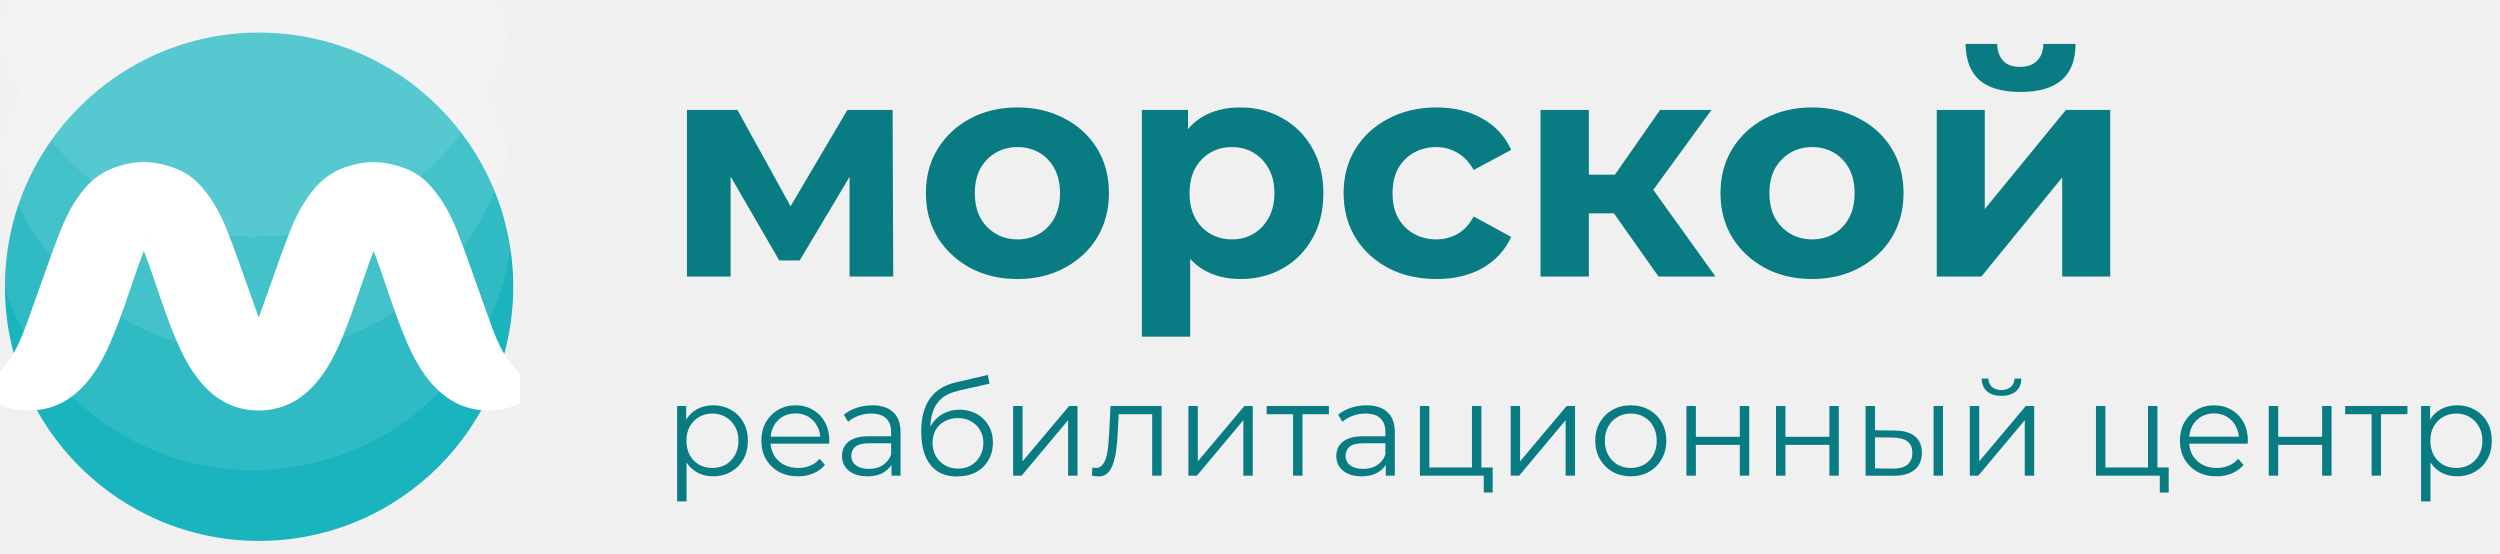
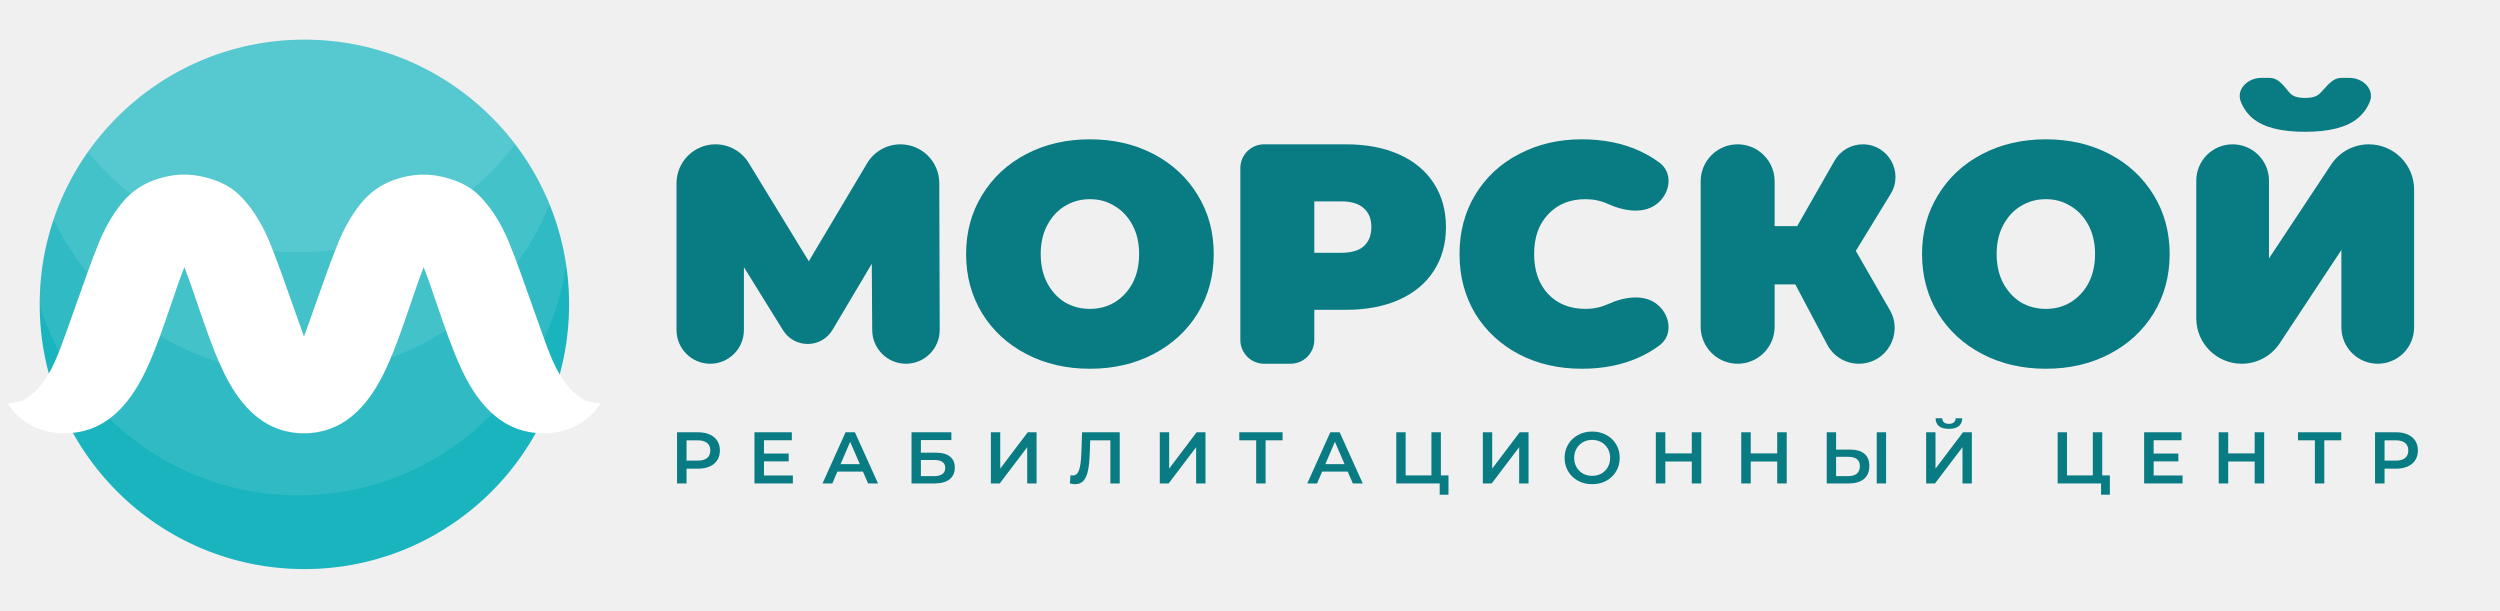
- <svg xmlns="http://www.w3.org/2000/svg" width="226" height="50" viewBox="0 0 226 50" fill="none">
-   <g clip-path="url(#clip0_408_921)">
-     <path d="M46.397 25.921C46.397 13.232 36.11 2.945 23.421 2.945C10.732 2.945 0.445 13.232 0.445 25.921C0.445 38.61 10.732 48.897 23.421 48.897C36.11 48.897 46.397 38.61 46.397 25.921Z" fill="#19B4BE" />
-     <path d="M46.42 18.975C46.42 5.985 35.89 -4.545 22.9 -4.545C9.91 -4.545 -0.62 5.985 -0.62 18.975C-0.62 31.964 9.91 42.495 22.9 42.495C35.89 42.495 46.42 31.964 46.42 18.975Z" fill="white" fill-opacity="0.1" />
-     <path d="M46.42 8.424C46.42 -4.565 35.89 -15.096 22.9 -15.096C9.91 -15.096 -0.62 -4.565 -0.62 8.424C-0.62 21.414 9.91 31.944 22.9 31.944C35.89 31.944 46.42 21.414 46.42 8.424Z" fill="white" fill-opacity="0.1" />
-     <path d="M46.42 -2.126C46.42 -15.116 35.89 -25.646 22.9 -25.646C9.91 -25.646 -0.62 -15.116 -0.62 -2.126C-0.62 10.864 9.91 21.394 22.9 21.394C35.89 21.394 46.42 10.864 46.42 -2.126Z" fill="white" fill-opacity="0.1" />
-     <path d="M14.011 20.32C13.779 20.775 13.575 21.243 13.388 21.698C13.251 22.023 13.123 22.351 13.001 22.685C12.569 23.804 12.182 24.941 11.795 26.078C11.219 27.768 10.644 29.457 9.924 31.088C8.542 34.234 6.401 37.115 2.594 37.107C0.558 37.107 -1.275 36.224 -2.365 34.483C-1.592 34.527 -0.905 34.286 -0.286 33.773C1.242 32.494 1.93 30.599 2.593 28.771C2.642 28.637 2.691 28.503 2.739 28.369C3.064 27.481 3.378 26.589 3.692 25.695C4.277 24.034 4.862 22.372 5.514 20.737C6.029 19.452 6.71 18.175 7.585 17.119C8.356 16.193 9.243 15.546 10.38 15.134C11.971 14.559 13.487 14.49 15.107 14.969C16.064 15.25 16.948 15.653 17.684 16.338C17.931 16.57 18.167 16.82 18.382 17.084C18.397 17.092 18.406 17.107 18.408 17.116L18.411 17.116C19.295 18.169 19.976 19.449 20.491 20.735C21.142 22.367 21.726 24.027 22.309 25.686C22.625 26.582 22.94 27.478 23.265 28.369C23.274 28.393 23.282 28.417 23.291 28.441C23.323 28.53 23.355 28.62 23.389 28.709C23.412 28.644 23.436 28.58 23.46 28.516V28.516C23.478 28.468 23.495 28.42 23.513 28.372C23.837 27.484 24.151 26.592 24.465 25.698V25.698L24.465 25.698C25.05 24.037 25.635 22.375 26.287 20.74C26.802 19.455 27.483 18.178 28.358 17.122C29.129 16.196 30.016 15.549 31.154 15.137C32.742 14.562 34.257 14.493 35.877 14.972C36.834 15.253 37.721 15.656 38.454 16.341C38.701 16.573 38.937 16.823 39.155 17.087C39.172 17.093 39.181 17.11 39.181 17.119C40.065 18.172 40.746 19.452 41.261 20.737C41.916 22.373 42.501 24.037 43.085 25.699C43.398 26.591 43.712 27.483 44.036 28.369C44.075 28.479 44.115 28.588 44.154 28.698C44.819 30.548 45.512 32.477 47.061 33.773C47.683 34.286 48.37 34.527 49.143 34.483C48.053 36.224 46.22 37.107 44.184 37.107C40.377 37.115 38.227 34.234 36.851 31.088C36.13 29.454 35.554 27.763 34.977 26.07C34.591 24.937 34.205 23.803 33.774 22.685C33.343 23.804 32.955 24.941 32.568 26.078C31.992 27.768 31.417 29.457 30.697 31.088C29.472 33.871 27.657 36.448 24.621 36.999C23.716 37.165 22.782 37.147 21.887 36.944C20.281 36.581 19.025 35.641 18.027 34.411C18.801 34.454 19.868 34.286 20.488 33.773C20.613 33.667 20.733 33.558 20.848 33.446C20.734 33.557 20.615 33.666 20.491 33.77C19.871 34.286 18.804 34.452 18.03 34.408C17.236 33.433 16.605 32.278 16.081 31.085C15.36 29.451 14.784 27.76 14.207 26.067C13.821 24.934 13.434 23.8 13.004 22.682C13.123 22.348 13.254 22.02 13.391 21.695C13.576 21.241 13.78 20.774 14.011 20.32Z" fill="white" />
+ <svg xmlns="http://www.w3.org/2000/svg" width="217" height="53" viewBox="0 0 217 53" fill="none">
+   <g clip-path="url(#clip0_393_1387)">
+     <rect x="3.445" y="3.445" width="45.952" height="45.952" rx="22.976" fill="#19B4BE" />
+     <circle cx="25.9" cy="19.475" r="23.52" transform="rotate(-90 25.9 19.4746)" fill="white" fill-opacity="0.1" />
+     <circle cx="25.9" cy="8.924" r="23.52" transform="rotate(-90 25.9 8.92431)" fill="white" fill-opacity="0.1" />
+     <circle cx="25.9" cy="-1.626" r="23.52" transform="rotate(-90 25.9 -1.62598)" fill="white" fill-opacity="0.1" />
  </g>
-   <path d="M62.1 25V9.936H66.664L72.348 20.24H70.528L76.604 9.936H80.692L80.748 25H76.8V14.416L77.472 14.864L72.292 23.544H70.444L65.236 14.556L66.048 14.36V25H62.1ZM91.988 25.224C90.383 25.224 88.955 24.888 87.704 24.216C86.472 23.544 85.492 22.629 84.764 21.472C84.055 20.296 83.7 18.961 83.7 17.468C83.7 15.956 84.055 14.621 84.764 13.464C85.492 12.288 86.472 11.373 87.704 10.72C88.955 10.048 90.383 9.712 91.988 9.712C93.575 9.712 94.993 10.048 96.244 10.72C97.495 11.373 98.475 12.279 99.184 13.436C99.893 14.593 100.248 15.937 100.248 17.468C100.248 18.961 99.893 20.296 99.184 21.472C98.475 22.629 97.495 23.544 96.244 24.216C94.993 24.888 93.575 25.224 91.988 25.224ZM91.988 21.64C92.716 21.64 93.369 21.472 93.948 21.136C94.527 20.8 94.984 20.324 95.32 19.708C95.656 19.073 95.824 18.327 95.824 17.468C95.824 16.591 95.656 15.844 95.32 15.228C94.984 14.612 94.527 14.136 93.948 13.8C93.369 13.464 92.716 13.296 91.988 13.296C91.26 13.296 90.607 13.464 90.028 13.8C89.449 14.136 88.983 14.612 88.628 15.228C88.292 15.844 88.124 16.591 88.124 17.468C88.124 18.327 88.292 19.073 88.628 19.708C88.983 20.324 89.449 20.8 90.028 21.136C90.607 21.472 91.26 21.64 91.988 21.64ZM112.128 25.224C110.859 25.224 109.748 24.944 108.796 24.384C107.844 23.824 107.098 22.975 106.556 21.836C106.034 20.679 105.772 19.223 105.772 17.468C105.772 15.695 106.024 14.239 106.528 13.1C107.032 11.961 107.76 11.112 108.712 10.552C109.664 9.992 110.803 9.712 112.128 9.712C113.547 9.712 114.816 10.039 115.936 10.692C117.075 11.327 117.971 12.223 118.624 13.38C119.296 14.537 119.632 15.9 119.632 17.468C119.632 19.055 119.296 20.427 118.624 21.584C117.971 22.741 117.075 23.637 115.936 24.272C114.816 24.907 113.547 25.224 112.128 25.224ZM103.224 30.432V9.936H107.396V13.016L107.312 17.496L107.592 21.948V30.432H103.224ZM111.372 21.64C112.1 21.64 112.744 21.472 113.304 21.136C113.883 20.8 114.34 20.324 114.676 19.708C115.031 19.073 115.208 18.327 115.208 17.468C115.208 16.591 115.031 15.844 114.676 15.228C114.34 14.612 113.883 14.136 113.304 13.8C112.744 13.464 112.1 13.296 111.372 13.296C110.644 13.296 109.991 13.464 109.412 13.8C108.834 14.136 108.376 14.612 108.04 15.228C107.704 15.844 107.536 16.591 107.536 17.468C107.536 18.327 107.704 19.073 108.04 19.708C108.376 20.324 108.834 20.8 109.412 21.136C109.991 21.472 110.644 21.64 111.372 21.64ZM129.862 25.224C128.238 25.224 126.791 24.897 125.522 24.244C124.252 23.572 123.254 22.648 122.526 21.472C121.816 20.296 121.462 18.961 121.462 17.468C121.462 15.956 121.816 14.621 122.526 13.464C123.254 12.288 124.252 11.373 125.522 10.72C126.791 10.048 128.238 9.712 129.862 9.712C131.448 9.712 132.83 10.048 134.006 10.72C135.182 11.373 136.05 12.316 136.61 13.548L133.222 15.368C132.83 14.659 132.335 14.136 131.738 13.8C131.159 13.464 130.524 13.296 129.834 13.296C129.087 13.296 128.415 13.464 127.818 13.8C127.22 14.136 126.744 14.612 126.39 15.228C126.054 15.844 125.886 16.591 125.886 17.468C125.886 18.345 126.054 19.092 126.39 19.708C126.744 20.324 127.22 20.8 127.818 21.136C128.415 21.472 129.087 21.64 129.834 21.64C130.524 21.64 131.159 21.481 131.738 21.164C132.335 20.828 132.83 20.296 133.222 19.568L136.61 21.416C136.05 22.629 135.182 23.572 134.006 24.244C132.83 24.897 131.448 25.224 129.862 25.224ZM149.932 25L144.892 17.86L148.448 15.76L155.084 25H149.932ZM139.264 25V9.936H143.632V25H139.264ZM142.344 19.288V15.788H147.608V19.288H142.344ZM148.868 17.972L144.78 17.524L150.072 9.936H154.72L148.868 17.972ZM163.82 25.224C162.215 25.224 160.787 24.888 159.536 24.216C158.304 23.544 157.324 22.629 156.596 21.472C155.887 20.296 155.532 18.961 155.532 17.468C155.532 15.956 155.887 14.621 156.596 13.464C157.324 12.288 158.304 11.373 159.536 10.72C160.787 10.048 162.215 9.712 163.82 9.712C165.407 9.712 166.825 10.048 168.076 10.72C169.327 11.373 170.307 12.279 171.016 13.436C171.725 14.593 172.08 15.937 172.08 17.468C172.08 18.961 171.725 20.296 171.016 21.472C170.307 22.629 169.327 23.544 168.076 24.216C166.825 24.888 165.407 25.224 163.82 25.224ZM163.82 21.64C164.548 21.64 165.201 21.472 165.78 21.136C166.359 20.8 166.816 20.324 167.152 19.708C167.488 19.073 167.656 18.327 167.656 17.468C167.656 16.591 167.488 15.844 167.152 15.228C166.816 14.612 166.359 14.136 165.78 13.8C165.201 13.464 164.548 13.296 163.82 13.296C163.092 13.296 162.439 13.464 161.86 13.8C161.281 14.136 160.815 14.612 160.46 15.228C160.124 15.844 159.956 16.591 159.956 17.468C159.956 18.327 160.124 19.073 160.46 19.708C160.815 20.324 161.281 20.8 161.86 21.136C162.439 21.472 163.092 21.64 163.82 21.64ZM175.084 25V9.936H179.424V18.896L186.76 9.936H190.764V25H186.424V16.04L179.116 25H175.084ZM182.644 8.312C181.002 8.312 179.77 7.957 178.948 7.248C178.127 6.52 177.707 5.428 177.688 3.972H180.544C180.563 4.607 180.74 5.111 181.076 5.484C181.412 5.857 181.926 6.044 182.616 6.044C183.288 6.044 183.802 5.857 184.156 5.484C184.53 5.111 184.716 4.607 184.716 3.972H187.628C187.628 5.428 187.208 6.52 186.368 7.248C185.528 7.957 184.287 8.312 182.644 8.312Z" fill="#087B83" />
-   <path d="M64.464 43.06C63.92 43.06 63.428 42.936 62.988 42.688C62.548 42.432 62.196 42.068 61.932 41.596C61.676 41.116 61.548 40.532 61.548 39.844C61.548 39.156 61.676 38.576 61.932 38.104C62.188 37.624 62.536 37.26 62.976 37.012C63.416 36.764 63.912 36.64 64.464 36.64C65.064 36.64 65.6 36.776 66.072 37.048C66.552 37.312 66.928 37.688 67.2 38.176C67.472 38.656 67.608 39.212 67.608 39.844C67.608 40.484 67.472 41.044 67.2 41.524C66.928 42.004 66.552 42.38 66.072 42.652C65.6 42.924 65.064 43.06 64.464 43.06ZM61.212 45.328V36.7H62.028V38.596L61.944 39.856L62.064 41.128V45.328H61.212ZM64.404 42.304C64.852 42.304 65.252 42.204 65.604 42.004C65.956 41.796 66.236 41.508 66.444 41.14C66.652 40.764 66.756 40.332 66.756 39.844C66.756 39.356 66.652 38.928 66.444 38.56C66.236 38.192 65.956 37.904 65.604 37.696C65.252 37.488 64.852 37.384 64.404 37.384C63.956 37.384 63.552 37.488 63.192 37.696C62.84 37.904 62.56 38.192 62.352 38.56C62.152 38.928 62.052 39.356 62.052 39.844C62.052 40.332 62.152 40.764 62.352 41.14C62.56 41.508 62.84 41.796 63.192 42.004C63.552 42.204 63.956 42.304 64.404 42.304ZM72.139 43.06C71.483 43.06 70.907 42.924 70.411 42.652C69.915 42.372 69.527 41.992 69.247 41.512C68.967 41.024 68.827 40.468 68.827 39.844C68.827 39.22 68.959 38.668 69.223 38.188C69.495 37.708 69.863 37.332 70.327 37.06C70.799 36.78 71.327 36.64 71.911 36.64C72.503 36.64 73.027 36.776 73.483 37.048C73.947 37.312 74.311 37.688 74.575 38.176C74.839 38.656 74.971 39.212 74.971 39.844C74.971 39.884 74.967 39.928 74.959 39.976C74.959 40.016 74.959 40.06 74.959 40.108H69.475V39.472H74.503L74.167 39.724C74.167 39.268 74.067 38.864 73.867 38.512C73.675 38.152 73.411 37.872 73.075 37.672C72.739 37.472 72.351 37.372 71.911 37.372C71.479 37.372 71.091 37.472 70.747 37.672C70.403 37.872 70.135 38.152 69.943 38.512C69.751 38.872 69.655 39.284 69.655 39.748V39.88C69.655 40.36 69.759 40.784 69.967 41.152C70.183 41.512 70.479 41.796 70.855 42.004C71.239 42.204 71.675 42.304 72.163 42.304C72.547 42.304 72.903 42.236 73.231 42.1C73.567 41.964 73.855 41.756 74.095 41.476L74.575 42.028C74.295 42.364 73.943 42.62 73.519 42.796C73.103 42.972 72.643 43.06 72.139 43.06ZM80.593 43V41.608L80.557 41.38V39.052C80.557 38.516 80.405 38.104 80.101 37.816C79.805 37.528 79.361 37.384 78.769 37.384C78.361 37.384 77.973 37.452 77.605 37.588C77.237 37.724 76.925 37.904 76.669 38.128L76.285 37.492C76.605 37.22 76.989 37.012 77.437 36.868C77.885 36.716 78.357 36.64 78.853 36.64C79.669 36.64 80.297 36.844 80.737 37.252C81.185 37.652 81.409 38.264 81.409 39.088V43H80.593ZM78.421 43.06C77.949 43.06 77.537 42.984 77.185 42.832C76.841 42.672 76.577 42.456 76.393 42.184C76.209 41.904 76.117 41.584 76.117 41.224C76.117 40.896 76.193 40.6 76.345 40.336C76.505 40.064 76.761 39.848 77.113 39.688C77.473 39.52 77.953 39.436 78.553 39.436H80.725V40.072H78.577C77.969 40.072 77.545 40.18 77.305 40.396C77.073 40.612 76.957 40.88 76.957 41.2C76.957 41.56 77.097 41.848 77.377 42.064C77.657 42.28 78.049 42.388 78.553 42.388C79.033 42.388 79.445 42.28 79.789 42.064C80.141 41.84 80.397 41.52 80.557 41.104L80.749 41.692C80.589 42.108 80.309 42.44 79.909 42.688C79.517 42.936 79.021 43.06 78.421 43.06ZM86.509 43.072C85.997 43.072 85.541 42.988 85.141 42.82C84.749 42.652 84.413 42.396 84.133 42.052C83.853 41.708 83.641 41.284 83.497 40.78C83.353 40.268 83.281 39.676 83.281 39.004C83.281 38.404 83.337 37.88 83.449 37.432C83.561 36.976 83.717 36.584 83.917 36.256C84.117 35.928 84.349 35.652 84.613 35.428C84.885 35.196 85.177 35.012 85.489 34.876C85.809 34.732 86.137 34.624 86.473 34.552L89.305 33.892L89.449 34.684L86.785 35.284C86.617 35.324 86.413 35.38 86.173 35.452C85.941 35.524 85.701 35.632 85.453 35.776C85.213 35.92 84.989 36.12 84.781 36.376C84.573 36.632 84.405 36.964 84.277 37.372C84.157 37.772 84.097 38.272 84.097 38.872C84.097 39 84.101 39.104 84.109 39.184C84.117 39.256 84.125 39.336 84.133 39.424C84.149 39.504 84.161 39.624 84.169 39.784L83.797 39.472C83.885 38.984 84.065 38.56 84.337 38.2C84.609 37.832 84.949 37.548 85.357 37.348C85.773 37.14 86.233 37.036 86.737 37.036C87.321 37.036 87.841 37.164 88.297 37.42C88.753 37.668 89.109 38.016 89.365 38.464C89.629 38.912 89.761 39.432 89.761 40.024C89.761 40.608 89.625 41.132 89.353 41.596C89.089 42.06 88.713 42.424 88.225 42.688C87.737 42.944 87.165 43.072 86.509 43.072ZM86.605 42.364C87.053 42.364 87.449 42.264 87.793 42.064C88.137 41.856 88.405 41.576 88.597 41.224C88.797 40.872 88.897 40.476 88.897 40.036C88.897 39.604 88.797 39.22 88.597 38.884C88.405 38.548 88.137 38.284 87.793 38.092C87.449 37.892 87.049 37.792 86.593 37.792C86.145 37.792 85.749 37.888 85.405 38.08C85.061 38.264 84.789 38.524 84.589 38.86C84.397 39.196 84.301 39.584 84.301 40.024C84.301 40.464 84.397 40.86 84.589 41.212C84.789 41.564 85.061 41.844 85.405 42.052C85.757 42.26 86.157 42.364 86.605 42.364ZM91.587 43V36.7H92.439V41.704L96.651 36.7H97.407V43H96.555V37.984L92.355 43H91.587ZM98.697 42.988L98.757 42.256C98.813 42.264 98.865 42.276 98.913 42.292C98.969 42.3 99.017 42.304 99.057 42.304C99.313 42.304 99.517 42.208 99.669 42.016C99.829 41.824 99.949 41.568 100.029 41.248C100.109 40.928 100.165 40.568 100.197 40.168C100.229 39.76 100.257 39.352 100.281 38.944L100.389 36.7H105.009V43H104.157V37.192L104.373 37.444H100.941L101.145 37.18L101.049 39.004C101.025 39.548 100.981 40.068 100.917 40.564C100.861 41.06 100.769 41.496 100.641 41.872C100.521 42.248 100.353 42.544 100.137 42.76C99.921 42.968 99.645 43.072 99.309 43.072C99.213 43.072 99.113 43.064 99.009 43.048C98.913 43.032 98.809 43.012 98.697 42.988ZM107.431 43V36.7H108.283V41.704L112.495 36.7H113.251V43H112.399V37.984L108.199 43H107.431ZM116.892 43V37.216L117.108 37.444H114.504V36.7H120.132V37.444H117.528L117.744 37.216V43H116.892ZM125.276 43V41.608L125.24 41.38V39.052C125.24 38.516 125.088 38.104 124.784 37.816C124.488 37.528 124.044 37.384 123.452 37.384C123.044 37.384 122.656 37.452 122.288 37.588C121.92 37.724 121.608 37.904 121.352 38.128L120.968 37.492C121.288 37.22 121.672 37.012 122.12 36.868C122.568 36.716 123.04 36.64 123.536 36.64C124.352 36.64 124.98 36.844 125.42 37.252C125.868 37.652 126.092 38.264 126.092 39.088V43H125.276ZM123.104 43.06C122.632 43.06 122.22 42.984 121.868 42.832C121.524 42.672 121.26 42.456 121.076 42.184C120.892 41.904 120.8 41.584 120.8 41.224C120.8 40.896 120.876 40.6 121.028 40.336C121.188 40.064 121.444 39.848 121.796 39.688C122.156 39.52 122.636 39.436 123.236 39.436H125.408V40.072H123.26C122.652 40.072 122.228 40.18 121.988 40.396C121.756 40.612 121.64 40.88 121.64 41.2C121.64 41.56 121.78 41.848 122.06 42.064C122.34 42.28 122.732 42.388 123.236 42.388C123.716 42.388 124.128 42.28 124.472 42.064C124.824 41.84 125.08 41.52 125.24 41.104L125.432 41.692C125.272 42.108 124.992 42.44 124.592 42.688C124.2 42.936 123.704 43.06 123.104 43.06ZM128.36 43V36.7H129.212V42.256H133.064V36.7H133.916V43H128.36ZM134.132 44.524V42.928L134.348 43H133.064V42.256H134.936V44.524H134.132ZM136.564 43V36.7H137.416V41.704L141.628 36.7H142.384V43H141.532V37.984L137.332 43H136.564ZM147.417 43.06C146.809 43.06 146.261 42.924 145.773 42.652C145.293 42.372 144.913 41.992 144.633 41.512C144.353 41.024 144.213 40.468 144.213 39.844C144.213 39.212 144.353 38.656 144.633 38.176C144.913 37.696 145.293 37.32 145.773 37.048C146.253 36.776 146.801 36.64 147.417 36.64C148.041 36.64 148.593 36.776 149.073 37.048C149.561 37.32 149.941 37.696 150.213 38.176C150.493 38.656 150.633 39.212 150.633 39.844C150.633 40.468 150.493 41.024 150.213 41.512C149.941 41.992 149.561 42.372 149.073 42.652C148.585 42.924 148.033 43.06 147.417 43.06ZM147.417 42.304C147.873 42.304 148.277 42.204 148.629 42.004C148.981 41.796 149.257 41.508 149.457 41.14C149.665 40.764 149.769 40.332 149.769 39.844C149.769 39.348 149.665 38.916 149.457 38.548C149.257 38.18 148.981 37.896 148.629 37.696C148.277 37.488 147.877 37.384 147.429 37.384C146.981 37.384 146.581 37.488 146.229 37.696C145.877 37.896 145.597 38.18 145.389 38.548C145.181 38.916 145.077 39.348 145.077 39.844C145.077 40.332 145.181 40.764 145.389 41.14C145.597 41.508 145.877 41.796 146.229 42.004C146.581 42.204 146.977 42.304 147.417 42.304ZM152.454 43V36.7H153.306V39.484H157.278V36.7H158.13V43H157.278V40.216H153.306V43H152.454ZM160.552 43V36.7H161.404V39.484H165.376V36.7H166.228V43H165.376V40.216H161.404V43H160.552ZM174.794 43V36.7H175.646V43H174.794ZM171.302 38.92C172.094 38.928 172.698 39.104 173.114 39.448C173.53 39.792 173.738 40.288 173.738 40.936C173.738 41.608 173.514 42.124 173.066 42.484C172.618 42.844 171.978 43.02 171.146 43.012L168.65 43V36.7H169.502V38.896L171.302 38.92ZM171.086 42.364C171.678 42.372 172.122 42.256 172.418 42.016C172.722 41.768 172.874 41.408 172.874 40.936C172.874 40.464 172.726 40.12 172.43 39.904C172.134 39.68 171.686 39.564 171.086 39.556L169.502 39.532V42.34L171.086 42.364ZM178.071 43V36.7H178.923V41.704L183.135 36.7H183.891V43H183.039V37.984L178.839 43H178.071ZM180.927 35.788C180.399 35.788 179.971 35.656 179.643 35.392C179.323 35.12 179.155 34.732 179.139 34.228H179.751C179.759 34.548 179.871 34.8 180.087 34.984C180.303 35.168 180.583 35.26 180.927 35.26C181.271 35.26 181.551 35.168 181.767 34.984C181.991 34.8 182.107 34.548 182.115 34.228H182.727C182.719 34.732 182.551 35.12 182.223 35.392C181.895 35.656 181.463 35.788 180.927 35.788ZM189.474 43V36.7H190.326V42.256H194.178V36.7H195.03V43H189.474ZM195.246 44.524V42.928L195.462 43H194.178V42.256H196.05V44.524H195.246ZM200.377 43.06C199.721 43.06 199.145 42.924 198.649 42.652C198.153 42.372 197.765 41.992 197.485 41.512C197.205 41.024 197.065 40.468 197.065 39.844C197.065 39.22 197.197 38.668 197.461 38.188C197.733 37.708 198.101 37.332 198.565 37.06C199.037 36.78 199.565 36.64 200.149 36.64C200.741 36.64 201.265 36.776 201.721 37.048C202.185 37.312 202.549 37.688 202.813 38.176C203.077 38.656 203.209 39.212 203.209 39.844C203.209 39.884 203.205 39.928 203.197 39.976C203.197 40.016 203.197 40.06 203.197 40.108H197.713V39.472H202.741L202.405 39.724C202.405 39.268 202.305 38.864 202.105 38.512C201.913 38.152 201.649 37.872 201.313 37.672C200.977 37.472 200.589 37.372 200.149 37.372C199.717 37.372 199.329 37.472 198.985 37.672C198.641 37.872 198.373 38.152 198.181 38.512C197.989 38.872 197.893 39.284 197.893 39.748V39.88C197.893 40.36 197.997 40.784 198.205 41.152C198.421 41.512 198.717 41.796 199.093 42.004C199.477 42.204 199.913 42.304 200.401 42.304C200.785 42.304 201.141 42.236 201.469 42.1C201.805 41.964 202.093 41.756 202.333 41.476L202.813 42.028C202.533 42.364 202.181 42.62 201.757 42.796C201.341 42.972 200.881 43.06 200.377 43.06ZM205.095 43V36.7H205.947V39.484H209.919V36.7H210.771V43H209.919V40.216H205.947V43H205.095ZM214.392 43V37.216L214.608 37.444H212.004V36.7H217.632V37.444H215.028L215.244 37.216V43H214.392ZM222.116 43.06C221.572 43.06 221.08 42.936 220.64 42.688C220.2 42.432 219.848 42.068 219.584 41.596C219.328 41.116 219.2 40.532 219.2 39.844C219.2 39.156 219.328 38.576 219.584 38.104C219.84 37.624 220.188 37.26 220.628 37.012C221.068 36.764 221.564 36.64 222.116 36.64C222.716 36.64 223.252 36.776 223.724 37.048C224.204 37.312 224.58 37.688 224.852 38.176C225.124 38.656 225.26 39.212 225.26 39.844C225.26 40.484 225.124 41.044 224.852 41.524C224.58 42.004 224.204 42.38 223.724 42.652C223.252 42.924 222.716 43.06 222.116 43.06ZM218.864 45.328V36.7H219.68V38.596L219.596 39.856L219.716 41.128V45.328H218.864ZM222.056 42.304C222.504 42.304 222.904 42.204 223.256 42.004C223.608 41.796 223.888 41.508 224.096 41.14C224.304 40.764 224.408 40.332 224.408 39.844C224.408 39.356 224.304 38.928 224.096 38.56C223.888 38.192 223.608 37.904 223.256 37.696C222.904 37.488 222.504 37.384 222.056 37.384C221.608 37.384 221.204 37.488 220.844 37.696C220.492 37.904 220.212 38.192 220.004 38.56C219.804 38.928 219.704 39.356 219.704 39.844C219.704 40.332 219.804 40.764 220.004 41.14C220.212 41.508 220.492 41.796 220.844 42.004C221.204 42.204 221.608 42.304 222.056 42.304Z" fill="#087B83" />
+   <path d="M17.011 20.82C16.779 21.275 16.575 21.743 16.388 22.198C16.251 22.523 16.123 22.851 16.001 23.185C15.569 24.304 15.182 25.441 14.795 26.578C14.219 28.268 13.644 29.957 12.924 31.588C11.542 34.734 9.401 37.615 5.594 37.607C3.558 37.607 1.725 36.724 0.635 34.983C1.408 35.027 2.095 34.786 2.714 34.273C4.242 32.994 4.93 31.099 5.593 29.271C5.642 29.137 5.691 29.003 5.739 28.869C6.064 27.981 6.378 27.089 6.692 26.195C7.277 24.534 7.862 22.872 8.514 21.237C9.029 19.952 9.71 18.675 10.585 17.619C11.356 16.693 12.243 16.046 13.38 15.634C14.971 15.059 16.487 14.99 18.107 15.469C19.064 15.75 19.948 16.153 20.684 16.838C20.931 17.07 21.167 17.32 21.382 17.584C21.397 17.592 21.406 17.607 21.408 17.616L21.411 17.616C22.295 18.669 22.976 19.949 23.491 21.235C24.142 22.867 24.726 24.527 25.309 26.186C25.625 27.082 25.94 27.978 26.265 28.869C26.274 28.893 26.282 28.917 26.291 28.941C26.323 29.03 26.355 29.12 26.389 29.209C26.412 29.144 26.436 29.08 26.46 29.016L26.46 29.016C26.478 28.968 26.495 28.92 26.513 28.872C26.837 27.984 27.151 27.092 27.465 26.198L27.465 26.198L27.465 26.198C28.05 24.537 28.635 22.875 29.287 21.24C29.802 19.955 30.483 18.678 31.358 17.622C32.129 16.696 33.016 16.049 34.154 15.637C35.742 15.062 37.257 14.993 38.877 15.472C39.834 15.753 40.721 16.156 41.454 16.841C41.701 17.073 41.937 17.323 42.155 17.587C42.172 17.593 42.181 17.61 42.181 17.619C43.065 18.672 43.746 19.952 44.261 21.237C44.916 22.873 45.501 24.537 46.085 26.199C46.398 27.091 46.712 27.983 47.036 28.869C47.075 28.979 47.115 29.088 47.154 29.198C47.819 31.048 48.512 32.977 50.061 34.273C50.683 34.786 51.37 35.027 52.143 34.983C51.053 36.724 49.22 37.607 47.184 37.607C43.377 37.615 41.227 34.734 39.851 31.588C39.13 29.954 38.554 28.263 37.977 26.57C37.591 25.437 37.205 24.303 36.774 23.185C36.343 24.304 35.955 25.441 35.568 26.578C34.992 28.268 34.417 29.957 33.697 31.588C32.472 34.371 30.657 36.948 27.621 37.499C26.716 37.665 25.782 37.647 24.887 37.444C23.281 37.081 22.025 36.141 21.027 34.911C21.801 34.954 22.868 34.786 23.488 34.273C23.613 34.167 23.733 34.058 23.848 33.946C23.734 34.057 23.615 34.166 23.491 34.27C22.871 34.786 21.804 34.952 21.03 34.908C20.236 33.933 19.605 32.778 19.081 31.585C18.36 29.951 17.784 28.26 17.207 26.567C16.821 25.434 16.434 24.3 16.004 23.182C16.123 22.848 16.254 22.52 16.391 22.195C16.576 21.741 16.78 21.274 17.011 20.82Z" fill="white" />
+   <path d="M193.793 12.527C192.05 12.527 190.637 13.94 190.637 15.683V27.626C190.637 29.805 192.403 31.572 194.582 31.572C195.907 31.572 197.143 30.907 197.874 29.802L203.233 21.696V28.416C203.233 30.159 204.646 31.572 206.389 31.572C208.132 31.572 209.545 30.159 209.545 28.416V16.456C209.545 14.286 207.786 12.527 205.616 12.527C204.298 12.527 203.068 13.188 202.34 14.287L196.949 22.43V15.683C196.949 13.94 195.536 12.527 193.793 12.527Z" fill="#087B83" />
+   <path d="M195.534 10.269C196.459 11.049 197.973 11.439 200.077 11.439C202.181 11.439 203.705 11.049 204.648 10.269C205.108 9.888 205.456 9.415 205.692 8.849C206.145 7.76 205.107 6.759 203.927 6.759H203.221C202.596 6.759 202.159 7.244 201.728 7.723C201.614 7.85 201.5 7.976 201.383 8.092C201.129 8.364 200.694 8.501 200.077 8.501C199.461 8.501 199.025 8.364 198.771 8.092C198.694 8.003 198.617 7.91 198.54 7.816L198.54 7.816L198.54 7.816C198.111 7.295 197.669 6.759 197.01 6.759H196.282C195.102 6.759 194.065 7.758 194.511 8.85C194.742 9.416 195.083 9.889 195.534 10.269Z" fill="#087B83" />
+   <path fill-rule="evenodd" clip-rule="evenodd" d="M94.604 32.007C92.555 32.007 90.714 31.581 89.081 30.728C87.449 29.876 86.17 28.697 85.245 27.192C84.32 25.668 83.858 23.954 83.858 22.049C83.858 20.145 84.32 18.44 85.245 16.935C86.17 15.411 87.449 14.223 89.081 13.37C90.714 12.518 92.555 12.092 94.604 12.092C96.654 12.092 98.495 12.518 100.127 13.37C101.76 14.223 103.038 15.411 103.963 16.935C104.888 18.44 105.351 20.145 105.351 22.049C105.351 23.954 104.888 25.668 103.963 27.192C103.038 28.697 101.76 29.876 100.127 30.728C98.495 31.581 96.654 32.007 94.604 32.007ZM94.604 26.811C95.402 26.811 96.119 26.62 96.754 26.239C97.406 25.84 97.924 25.287 98.304 24.58C98.685 23.854 98.876 23.011 98.876 22.049C98.876 21.088 98.685 20.254 98.304 19.546C97.924 18.821 97.406 18.268 96.754 17.887C96.119 17.488 95.402 17.288 94.604 17.288C93.806 17.288 93.081 17.488 92.428 17.887C91.793 18.268 91.285 18.821 90.904 19.546C90.523 20.254 90.333 21.088 90.333 22.049C90.333 23.011 90.523 23.854 90.904 24.58C91.285 25.287 91.793 25.84 92.428 26.239C93.081 26.62 93.806 26.811 94.604 26.811Z" fill="#087B83" />
+   <path d="M78.637 31.572C77.026 31.572 75.718 30.271 75.708 28.66L75.671 22.893L72.266 28.627C71.814 29.39 70.992 29.858 70.105 29.858C69.236 29.858 68.428 29.408 67.969 28.669L64.571 23.192V28.647C64.571 30.262 63.262 31.572 61.646 31.572C60.031 31.572 58.722 30.262 58.722 28.647V15.909C58.722 14.041 60.236 12.527 62.103 12.527C63.281 12.527 64.374 13.14 64.989 14.145L70.203 22.675L75.263 14.174C75.87 13.153 76.971 12.527 78.159 12.527C80.017 12.527 81.525 14.03 81.53 15.889L81.567 28.634C81.572 30.255 80.258 31.572 78.637 31.572Z" fill="#087B83" />
+   <path fill-rule="evenodd" clip-rule="evenodd" d="M121.428 13.398C120.122 12.817 118.59 12.527 116.83 12.527H109.724C108.585 12.527 107.662 13.45 107.662 14.589V29.509C107.662 30.648 108.585 31.572 109.724 31.572H112.02C113.159 31.572 114.082 30.648 114.082 29.509V26.892H116.83C118.59 26.892 120.122 26.602 121.428 26.022C122.734 25.441 123.741 24.607 124.448 23.519C125.156 22.43 125.509 21.161 125.509 19.71C125.509 18.259 125.156 16.989 124.448 15.901C123.741 14.812 122.734 13.978 121.428 13.398ZM118.381 21.369C117.946 21.75 117.293 21.941 116.422 21.941H114.082V17.479H116.422C117.293 17.479 117.946 17.678 118.381 18.077C118.816 18.458 119.034 19.002 119.034 19.71C119.034 20.417 118.816 20.97 118.381 21.369Z" fill="#087B83" />
+   <path d="M137.298 32.007C135.285 32.007 133.471 31.59 131.857 30.756C130.242 29.903 128.973 28.724 128.048 27.219C127.141 25.695 126.687 23.972 126.687 22.049C126.687 20.127 127.141 18.413 128.048 16.907C128.973 15.384 130.242 14.205 131.857 13.37C133.471 12.518 135.285 12.092 137.298 12.092C139.148 12.092 140.799 12.418 142.25 13.071C142.899 13.364 143.498 13.714 144.046 14.123C145.192 14.978 145.017 16.636 143.95 17.588C142.777 18.636 140.999 18.346 139.565 17.7C138.957 17.425 138.31 17.288 137.625 17.288C136.282 17.288 135.203 17.724 134.387 18.594C133.571 19.447 133.163 20.598 133.163 22.049C133.163 23.5 133.571 24.661 134.387 25.532C135.203 26.384 136.282 26.811 137.625 26.811C138.31 26.811 138.957 26.673 139.565 26.399C140.999 25.753 142.777 25.463 143.95 26.51C145.017 27.462 145.192 29.121 144.046 29.976C143.498 30.385 142.899 30.735 142.25 31.028C140.799 31.681 139.148 32.007 137.298 32.007Z" fill="#087B83" />
+   <path d="M164.041 26.919L161.085 21.777L164.109 16.834C165.263 14.948 163.905 12.527 161.694 12.527C160.678 12.527 159.74 13.072 159.236 13.954L155.997 19.628H154.038V15.738C154.038 13.964 152.601 12.527 150.828 12.527C149.055 12.527 147.618 13.964 147.618 15.738V28.361C147.618 30.134 149.055 31.572 150.828 31.572C152.601 31.572 154.038 30.134 154.038 28.361V24.688H155.834L158.605 29.92C159.143 30.936 160.199 31.572 161.349 31.572C163.737 31.572 165.231 28.989 164.041 26.919Z" fill="#087B83" />
+   <path fill-rule="evenodd" clip-rule="evenodd" d="M177.579 32.007C175.53 32.007 173.689 31.581 172.056 30.728C170.424 29.876 169.145 28.697 168.22 27.192C167.295 25.668 166.833 23.954 166.833 22.049C166.833 20.145 167.295 18.44 168.22 16.935C169.145 15.411 170.424 14.223 172.056 13.37C173.689 12.518 175.53 12.092 177.579 12.092C179.629 12.092 181.47 12.518 183.102 13.37C184.734 14.223 186.013 15.411 186.938 16.935C187.863 18.44 188.326 20.145 188.326 22.049C188.326 23.954 187.863 25.668 186.938 27.192C186.013 28.697 184.734 29.876 183.102 30.728C181.47 31.581 179.629 32.007 177.579 32.007ZM177.579 26.811C178.377 26.811 179.094 26.62 179.728 26.239C180.381 25.84 180.898 25.287 181.279 24.58C181.66 23.854 181.851 23.011 181.851 22.049C181.851 21.088 181.66 20.254 181.279 19.546C180.898 18.821 180.381 18.268 179.728 17.887C179.094 17.488 178.377 17.288 177.579 17.288C176.781 17.288 176.056 17.488 175.403 17.887C174.768 18.268 174.26 18.821 173.879 19.546C173.498 20.254 173.308 21.088 173.308 22.049C173.308 23.011 173.498 23.854 173.879 24.58C174.26 25.287 174.768 25.84 175.403 26.239C176.056 26.62 176.781 26.811 177.579 26.811Z" fill="#087B83" />
+   <path fill-rule="evenodd" clip-rule="evenodd" d="M61.598 37.712C61.314 37.585 60.98 37.521 60.595 37.521H58.767V41.963H59.592V40.681H60.595C60.98 40.681 61.314 40.618 61.598 40.491C61.885 40.364 62.105 40.182 62.258 39.945C62.41 39.704 62.486 39.423 62.486 39.101C62.486 38.776 62.41 38.494 62.258 38.257C62.105 38.02 61.885 37.839 61.598 37.712ZM61.376 39.755C61.189 39.907 60.916 39.983 60.557 39.983H59.592V38.219H60.557C60.916 38.219 61.189 38.295 61.376 38.448C61.562 38.6 61.655 38.818 61.655 39.101C61.655 39.385 61.562 39.603 61.376 39.755Z" fill="#087B83" />
+   <path d="M68.819 41.963V41.272H66.313V40.047H68.458V39.368H66.313V38.213H68.731V37.521H65.488V41.963H68.819Z" fill="#087B83" />
+   <path fill-rule="evenodd" clip-rule="evenodd" d="M72.246 41.963L72.684 40.935H74.905L75.349 41.963H76.212L74.207 37.521H73.394L71.395 41.963H72.246ZM73.794 38.346L74.632 40.288H72.963L73.794 38.346Z" fill="#087B83" />
+   <path fill-rule="evenodd" clip-rule="evenodd" d="M82.579 37.521H79.121V41.963H81.12C81.682 41.963 82.116 41.845 82.421 41.608C82.725 41.367 82.877 41.026 82.877 40.586C82.877 40.167 82.738 39.848 82.459 39.628C82.184 39.404 81.78 39.292 81.247 39.292H79.933V38.2H82.579V37.521ZM81.799 41.145C81.634 41.267 81.393 41.329 81.075 41.329H79.933V39.926H81.075C81.722 39.926 82.046 40.155 82.046 40.612C82.046 40.844 81.964 41.022 81.799 41.145Z" fill="#087B83" />
+   <path d="M86.821 37.521H86.008V41.963H86.776L89.162 38.816V41.963H89.975V37.521H89.207L86.821 40.675V37.521Z" fill="#087B83" />
+   <path d="M97.193 41.963V37.521H93.925L93.861 39.361C93.836 40.022 93.768 40.506 93.658 40.815C93.552 41.119 93.37 41.272 93.112 41.272C93.04 41.272 92.977 41.263 92.922 41.246L92.865 41.963C93.055 42.006 93.205 42.027 93.315 42.027C93.628 42.027 93.874 41.927 94.052 41.729C94.229 41.526 94.358 41.231 94.439 40.846C94.519 40.457 94.57 39.952 94.591 39.33L94.629 38.219H96.38V41.963H97.193Z" fill="#087B83" />
+   <path d="M101.482 37.521H100.67V41.963H101.438L103.824 38.816V41.963H104.636V37.521H103.868L101.482 40.675V37.521Z" fill="#087B83" />
+   <path d="M109.854 38.219H111.327V37.521H107.57V38.219H109.036V41.963H109.854V38.219Z" fill="#087B83" />
+   <path fill-rule="evenodd" clip-rule="evenodd" d="M114.322 41.963L114.76 40.935H116.981L117.425 41.963H118.288L116.283 37.521H115.47L113.471 41.963H114.322ZM115.87 38.346L116.708 40.288H115.039L115.87 38.346Z" fill="#087B83" />
+   <path d="M125.728 42.941V41.265H125.068V37.521H124.249V41.265H122.009V37.521H121.197V41.963H124.966V42.941H125.728Z" fill="#087B83" />
+   <path d="M129.523 37.521H128.71V41.963H129.478L131.864 38.816V41.963H132.677V37.521H131.909L129.523 40.675V37.521Z" fill="#087B83" />
+   <path fill-rule="evenodd" clip-rule="evenodd" d="M136.975 41.735C137.338 41.93 137.747 42.027 138.199 42.027C138.652 42.027 139.06 41.93 139.424 41.735C139.788 41.536 140.074 41.263 140.281 40.916C140.488 40.569 140.592 40.178 140.592 39.742C140.592 39.306 140.488 38.915 140.281 38.568C140.074 38.221 139.788 37.951 139.424 37.756C139.06 37.557 138.652 37.458 138.199 37.458C137.747 37.458 137.338 37.557 136.975 37.756C136.611 37.951 136.325 38.224 136.118 38.575C135.91 38.922 135.807 39.311 135.807 39.742C135.807 40.174 135.91 40.565 136.118 40.916C136.325 41.263 136.611 41.536 136.975 41.735ZM138.999 41.107C138.762 41.238 138.495 41.303 138.199 41.303C137.903 41.303 137.637 41.238 137.4 41.107C137.163 40.971 136.977 40.785 136.841 40.548C136.706 40.307 136.638 40.038 136.638 39.742C136.638 39.446 136.706 39.18 136.841 38.943C136.977 38.702 137.163 38.515 137.4 38.384C137.637 38.249 137.903 38.181 138.199 38.181C138.495 38.181 138.762 38.249 138.999 38.384C139.236 38.515 139.422 38.702 139.557 38.943C139.693 39.18 139.76 39.446 139.76 39.742C139.76 40.038 139.693 40.307 139.557 40.548C139.422 40.785 139.236 40.971 138.999 41.107Z" fill="#087B83" />
+   <path d="M146.847 41.963H147.672V37.521H146.847V39.355H144.55V37.521H143.725V41.963H144.55V40.06H146.847V41.963Z" fill="#087B83" />
+   <path d="M154.262 41.963H155.087V37.521H154.262V39.355H151.964V37.521H151.139V41.963H151.964V40.06H154.262V41.963Z" fill="#087B83" />
+   <path fill-rule="evenodd" clip-rule="evenodd" d="M161.828 39.387C161.545 39.146 161.137 39.025 160.604 39.025H159.373V37.521H158.56V41.963H160.47C161.037 41.963 161.477 41.834 161.79 41.576C162.103 41.314 162.26 40.938 162.26 40.447C162.26 39.977 162.116 39.624 161.828 39.387ZM161.175 41.107C161.001 41.255 160.754 41.329 160.432 41.329H159.373V39.653H160.432C161.101 39.653 161.435 39.922 161.435 40.459C161.435 40.743 161.348 40.959 161.175 41.107Z" fill="#087B83" />
+   <path d="M163.713 37.521H162.901V41.963H163.713V37.521Z" fill="#087B83" />
+   <path d="M168.002 37.521H167.189V41.963H167.957L170.343 38.816V41.963H171.156V37.521H170.388L168.002 40.675V37.521Z" fill="#087B83" />
+   <path d="M168.3 36.988C168.495 37.145 168.782 37.223 169.163 37.223C169.54 37.223 169.825 37.145 170.02 36.988C170.219 36.827 170.32 36.599 170.324 36.303H169.753C169.749 36.459 169.694 36.58 169.588 36.664C169.487 36.749 169.345 36.791 169.163 36.791C168.977 36.791 168.835 36.749 168.738 36.664C168.641 36.58 168.59 36.459 168.586 36.303H168.008C168.012 36.603 168.11 36.832 168.3 36.988Z" fill="#087B83" />
+   <path d="M183.135 42.941V41.265H182.475V37.521H181.656V41.265H179.416V37.521H178.604V41.963H182.373V42.941H183.135Z" fill="#087B83" />
+   <path d="M189.443 41.963V41.272H186.936V40.047H189.081V39.368H186.936V38.213H189.354V37.521H186.111V41.963H189.443Z" fill="#087B83" />
+   <path d="M195.706 41.963H196.531V37.521H195.706V39.355H193.408V37.521H192.583V41.963H193.408V40.06H195.706V41.963Z" fill="#087B83" />
+   <path d="M201.749 38.219H203.222V37.521H199.465V38.219H200.931V41.963H201.749V38.219Z" fill="#087B83" />
+   <path fill-rule="evenodd" clip-rule="evenodd" d="M208.985 37.712C208.701 37.585 208.367 37.521 207.982 37.521H206.154V41.963H206.979V40.681H207.982C208.367 40.681 208.701 40.618 208.985 40.491C209.272 40.364 209.492 40.182 209.645 39.945C209.797 39.704 209.873 39.423 209.873 39.101C209.873 38.776 209.797 38.494 209.645 38.257C209.492 38.02 209.272 37.839 208.985 37.712ZM208.762 39.755C208.576 39.907 208.303 39.983 207.944 39.983H206.979V38.219H207.944C208.303 38.219 208.576 38.295 208.762 38.448C208.949 38.6 209.042 38.818 209.042 39.101C209.042 39.385 208.949 39.603 208.762 39.755Z" fill="#087B83" />
  <defs>
-     <clipPath id="clip0_408_921">
-       <rect width="47" height="50" fill="white" />
+     <clipPath id="clip0_393_1387">
+       <rect x="3.445" y="3.445" width="45.952" height="45.952" rx="22.976" fill="white" />
    </clipPath>
  </defs>
</svg>
